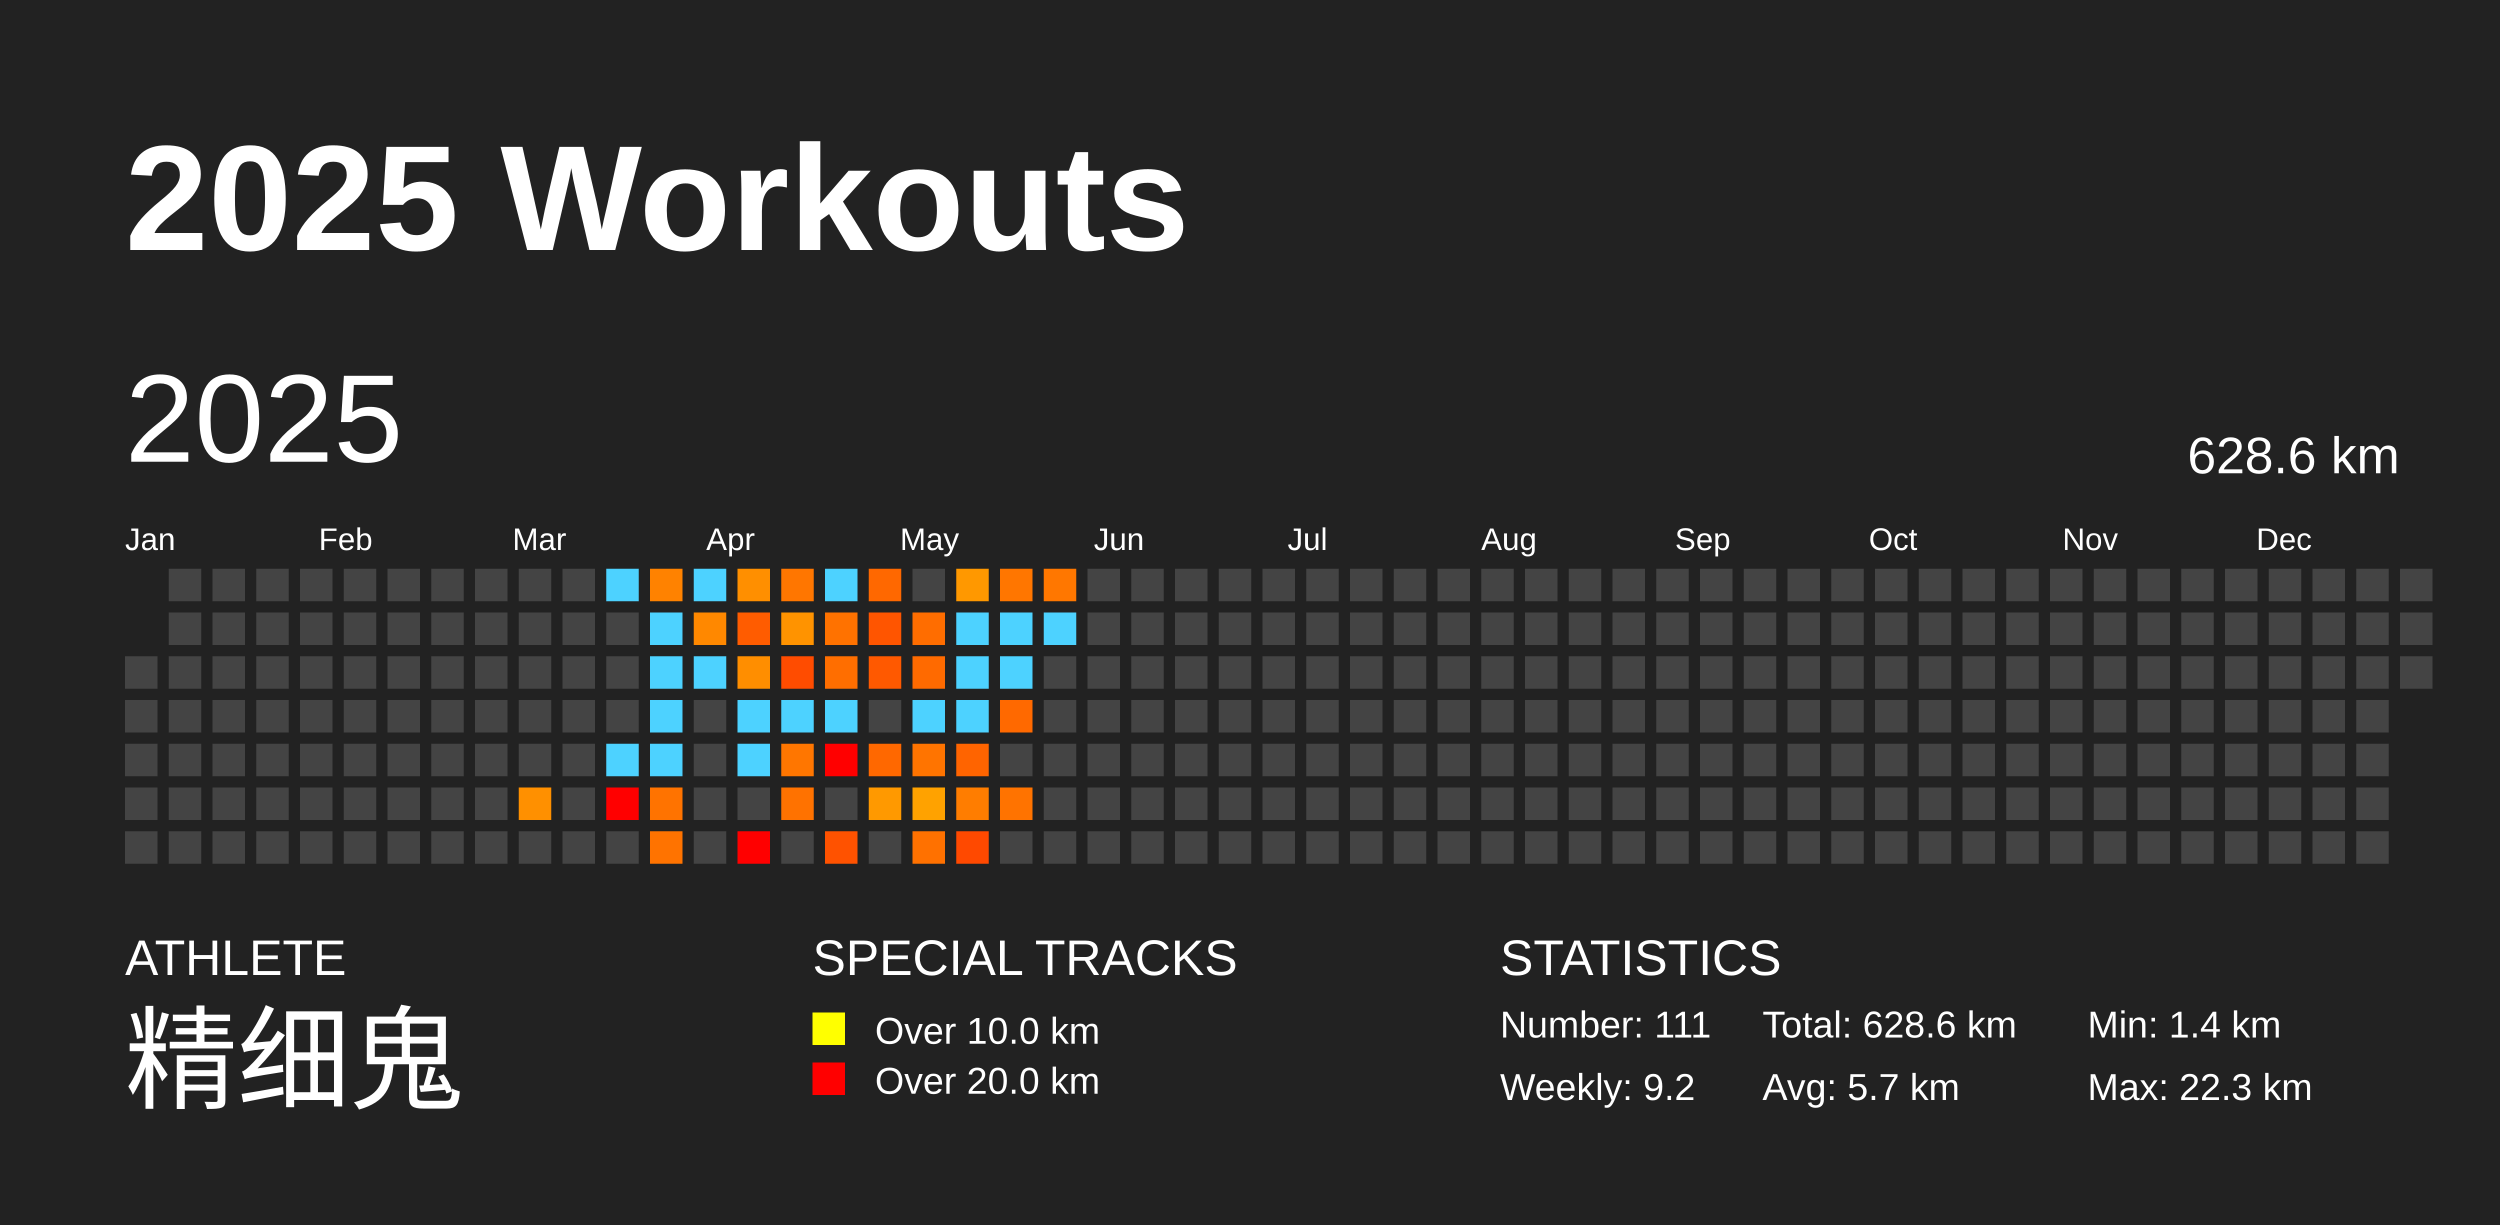
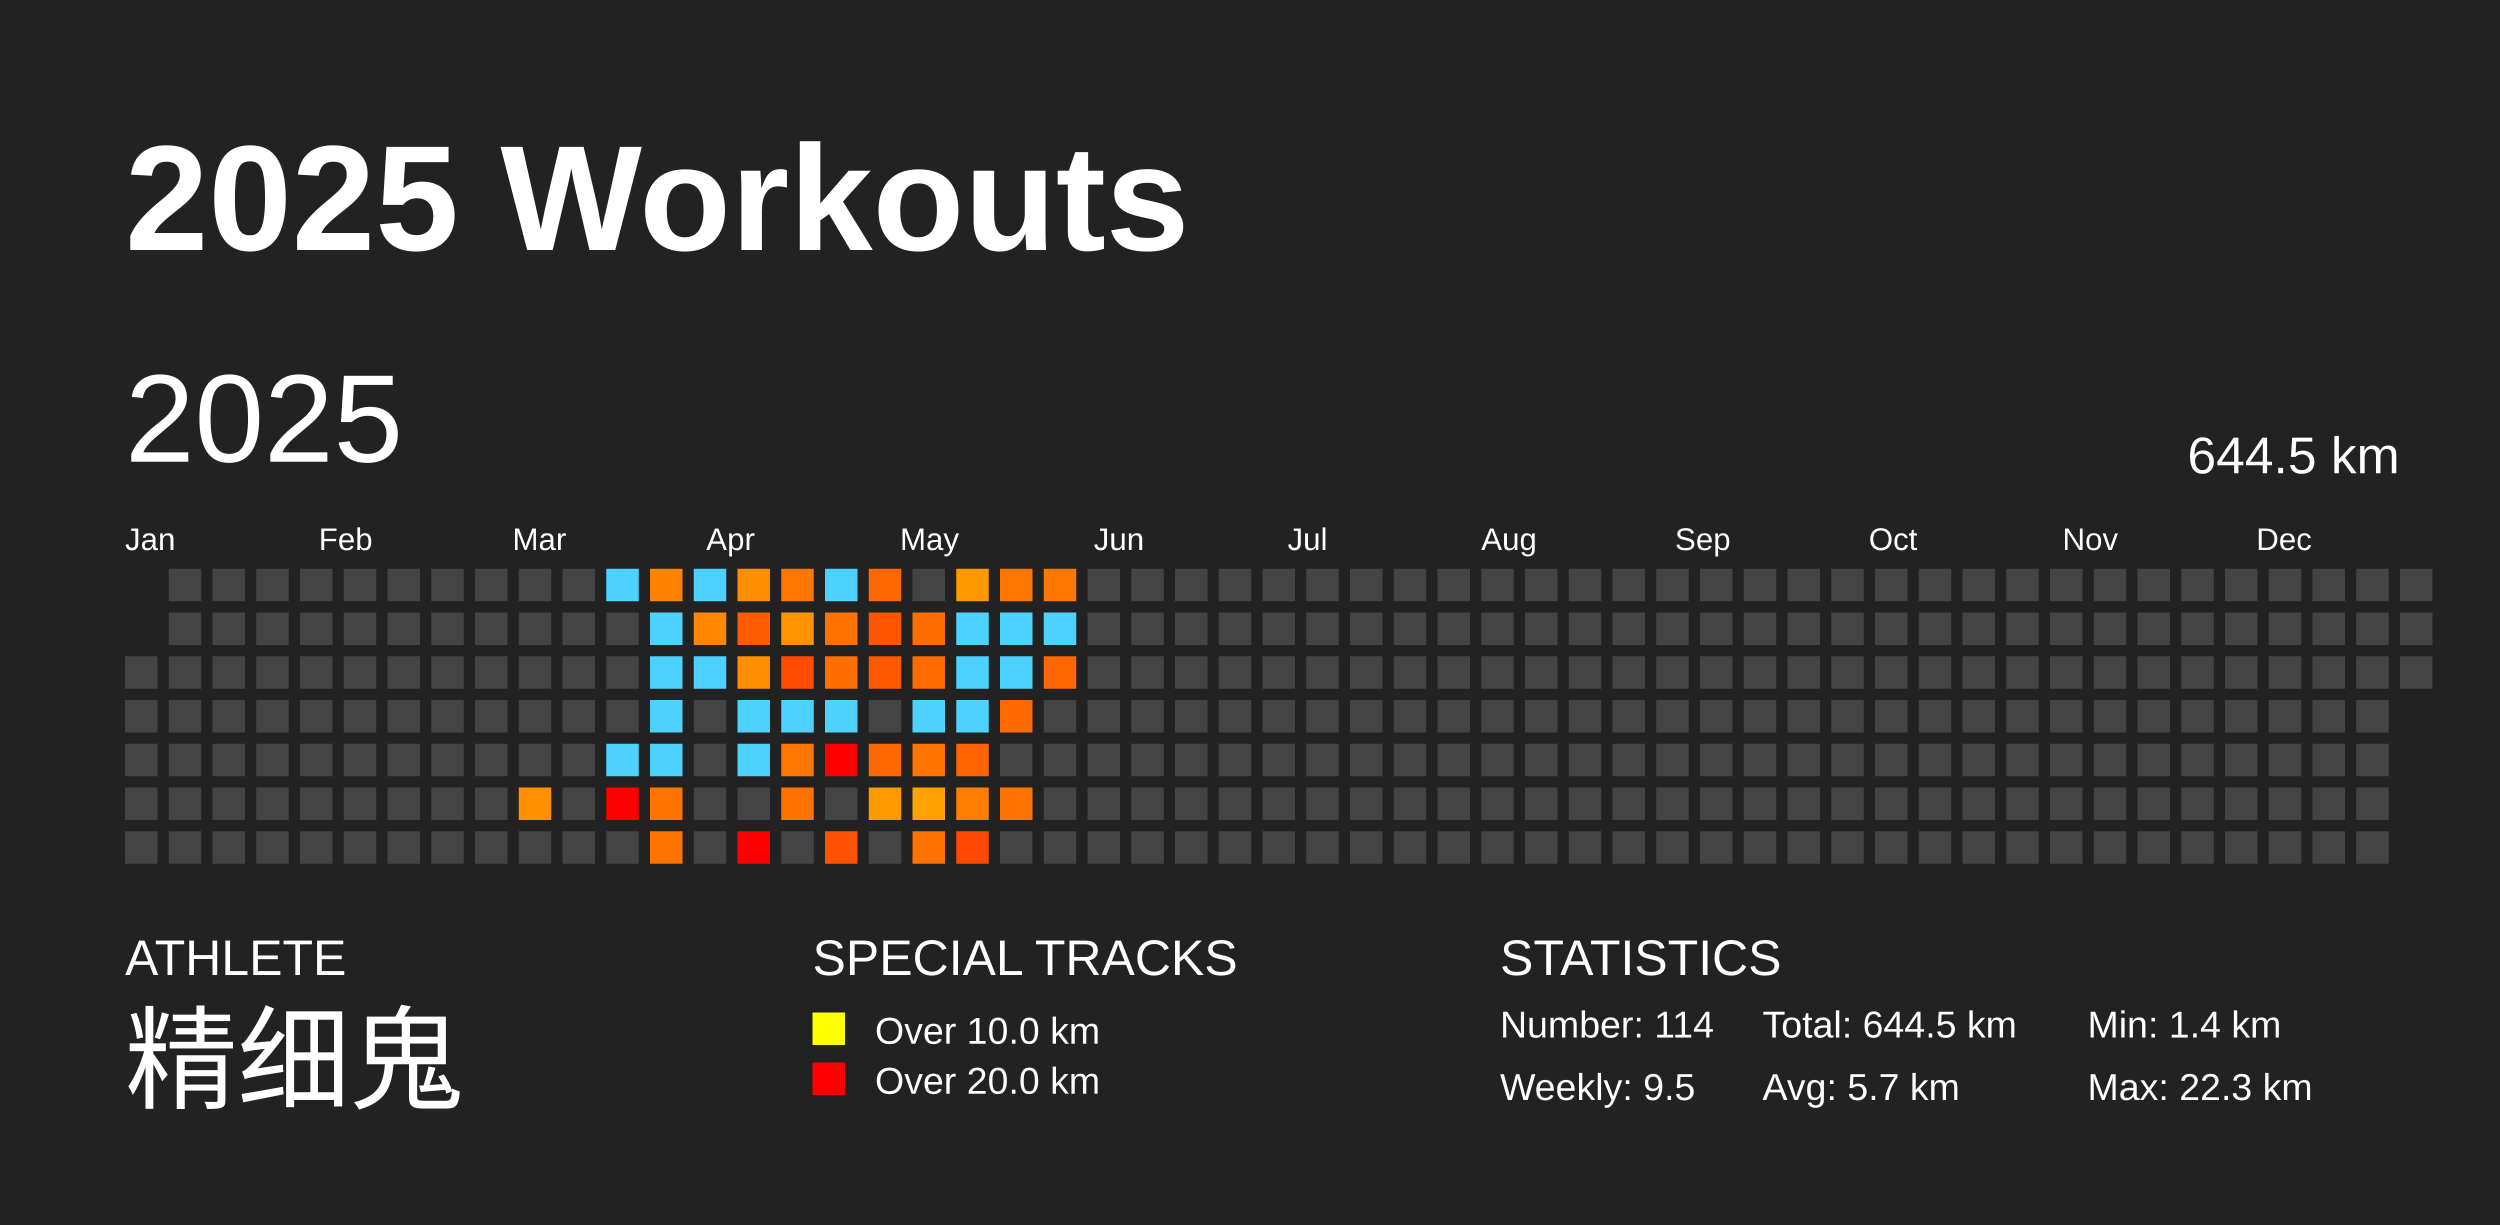
<svg xmlns="http://www.w3.org/2000/svg" baseProfile="full" height="98mm" version="1.1" viewBox="0,0,200,98" width="200mm">
  <defs />
  <rect fill="#222222" height="98" width="200" x="0" y="0" />
  <text fill="#FFFFFF" style="font-size:12px; font-family:Arial; font-weight:bold;" x="10" y="20">2025 Workouts</text>
  <text fill="#FFFFFF" style="font-size:4px; font-family:Arial" x="10" y="78">ATHLETE</text>
  <text fill="#FFFFFF" style="font-size:9px; font-family:Arial" x="10" y="88">精细鬼</text>
  <text fill="#FFFFFF" style="font-size:4px; font-family:Arial" x="65" y="78">SPECIAL TRACKS</text>
  <rect fill="yellow" height="2.6" width="2.6" x="65" y="81" />
  <text fill="#FFFFFF" style="font-size:3px; font-family:Arial" x="70" y="83.5">Over 10.0 km</text>
  <rect fill="red" height="2.6" width="2.6" x="65" y="85" />
  <text fill="#FFFFFF" style="font-size:3px; font-family:Arial" x="70" y="87.5">Over 20.0 km</text>
  <text fill="#FFFFFF" style="font-size:4px; font-family:Arial" x="120" y="78">STATISTICS</text>
-   <text fill="#FFFFFF" style="font-size:3px; font-family:Arial" x="120" y="83">Number: 111</text>
-   <text fill="#FFFFFF" style="font-size:3px; font-family:Arial" x="120" y="88">Weekly: 9.2</text>
-   <text fill="#FFFFFF" style="font-size:3px; font-family:Arial" x="141" y="83">Total: 628.6 km</text>
+   <text fill="#FFFFFF" style="font-size:3px; font-family:Arial" x="120" y="83">Number: 114</text>
+   <text fill="#FFFFFF" style="font-size:3px; font-family:Arial" x="120" y="88">Weekly: 9.5</text>
+   <text fill="#FFFFFF" style="font-size:3px; font-family:Arial" x="141" y="83">Total: 644.5 km</text>
  <text fill="#FFFFFF" style="font-size:3px; font-family:Arial" x="141" y="88">Avg: 5.7 km</text>
  <text fill="#FFFFFF" style="font-size:3px; font-family:Arial" x="167" y="83">Min: 1.4 km</text>
  <text fill="#FFFFFF" style="font-size:3px; font-family:Arial" x="167" y="88">Max: 22.3 km</text>
  <text dominant-baseline="hanging" fill="#FFFFFF" style="font-size:10.0px; font-family:Arial;" x="10" y="30">2025</text>
-   <text dominant-baseline="hanging" fill="#FFFFFF" style="font-size:4.125px; font-family:Arial;" x="175" y="35">628.6 km</text>
+   <text dominant-baseline="hanging" fill="#FFFFFF" style="font-size:4.125px; font-family:Arial;" x="175" y="35">644.5 km</text>
  <text fill="#FFFFFF" style="font-size:2.5px; font-family:Arial" x="10.0" y="44">Jan</text>
  <text fill="#FFFFFF" style="font-size:2.5px; font-family:Arial" x="25.5" y="44">Feb</text>
  <text fill="#FFFFFF" style="font-size:2.5px; font-family:Arial" x="41.0" y="44">Mar</text>
  <text fill="#FFFFFF" style="font-size:2.5px; font-family:Arial" x="56.5" y="44">Apr</text>
  <text fill="#FFFFFF" style="font-size:2.5px; font-family:Arial" x="72.0" y="44">May</text>
  <text fill="#FFFFFF" style="font-size:2.5px; font-family:Arial" x="87.5" y="44">Jun</text>
  <text fill="#FFFFFF" style="font-size:2.5px; font-family:Arial" x="103.0" y="44">Jul</text>
  <text fill="#FFFFFF" style="font-size:2.5px; font-family:Arial" x="118.5" y="44">Aug</text>
  <text fill="#FFFFFF" style="font-size:2.5px; font-family:Arial" x="134.0" y="44">Sep</text>
  <text fill="#FFFFFF" style="font-size:2.5px; font-family:Arial" x="149.5" y="44">Oct</text>
  <text fill="#FFFFFF" style="font-size:2.5px; font-family:Arial" x="165.0" y="44">Nov</text>
  <text fill="#FFFFFF" style="font-size:2.5px; font-family:Arial" x="180.5" y="44">Dec</text>
  <rect fill="#444444" height="2.6" width="2.6" x="10.0" y="52.5" />
  <rect fill="#444444" height="2.6" width="2.6" x="10.0" y="56.0" />
  <rect fill="#444444" height="2.6" width="2.6" x="10.0" y="59.5" />
  <rect fill="#444444" height="2.6" width="2.6" x="10.0" y="63.0" />
  <rect fill="#444444" height="2.6" width="2.6" x="10.0" y="66.5" />
  <rect fill="#444444" height="2.6" width="2.6" x="13.5" y="45.5" />
  <rect fill="#444444" height="2.6" width="2.6" x="13.5" y="49.0" />
  <rect fill="#444444" height="2.6" width="2.6" x="13.5" y="52.5" />
  <rect fill="#444444" height="2.6" width="2.6" x="13.5" y="56.0" />
  <rect fill="#444444" height="2.6" width="2.6" x="13.5" y="59.5" />
  <rect fill="#444444" height="2.6" width="2.6" x="13.5" y="63.0" />
  <rect fill="#444444" height="2.6" width="2.6" x="13.5" y="66.5" />
  <rect fill="#444444" height="2.6" width="2.6" x="17.0" y="45.5" />
  <rect fill="#444444" height="2.6" width="2.6" x="17.0" y="49.0" />
  <rect fill="#444444" height="2.6" width="2.6" x="17.0" y="52.5" />
  <rect fill="#444444" height="2.6" width="2.6" x="17.0" y="56.0" />
  <rect fill="#444444" height="2.6" width="2.6" x="17.0" y="59.5" />
  <rect fill="#444444" height="2.6" width="2.6" x="17.0" y="63.0" />
  <rect fill="#444444" height="2.6" width="2.6" x="17.0" y="66.5" />
  <rect fill="#444444" height="2.6" width="2.6" x="20.5" y="45.5" />
  <rect fill="#444444" height="2.6" width="2.6" x="20.5" y="49.0" />
  <rect fill="#444444" height="2.6" width="2.6" x="20.5" y="52.5" />
  <rect fill="#444444" height="2.6" width="2.6" x="20.5" y="56.0" />
  <rect fill="#444444" height="2.6" width="2.6" x="20.5" y="59.5" />
  <rect fill="#444444" height="2.6" width="2.6" x="20.5" y="63.0" />
  <rect fill="#444444" height="2.6" width="2.6" x="20.5" y="66.5" />
  <rect fill="#444444" height="2.6" width="2.6" x="24.0" y="45.5" />
  <rect fill="#444444" height="2.6" width="2.6" x="24.0" y="49.0" />
  <rect fill="#444444" height="2.6" width="2.6" x="24.0" y="52.5" />
  <rect fill="#444444" height="2.6" width="2.6" x="24.0" y="56.0" />
  <rect fill="#444444" height="2.6" width="2.6" x="24.0" y="59.5" />
  <rect fill="#444444" height="2.6" width="2.6" x="24.0" y="63.0" />
  <rect fill="#444444" height="2.6" width="2.6" x="24.0" y="66.5" />
  <rect fill="#444444" height="2.6" width="2.6" x="27.5" y="45.5" />
  <rect fill="#444444" height="2.6" width="2.6" x="27.5" y="49.0" />
  <rect fill="#444444" height="2.6" width="2.6" x="27.5" y="52.5" />
  <rect fill="#444444" height="2.6" width="2.6" x="27.5" y="56.0" />
  <rect fill="#444444" height="2.6" width="2.6" x="27.5" y="59.5" />
  <rect fill="#444444" height="2.6" width="2.6" x="27.5" y="63.0" />
  <rect fill="#444444" height="2.6" width="2.6" x="27.5" y="66.5" />
  <rect fill="#444444" height="2.6" width="2.6" x="31.0" y="45.5" />
  <rect fill="#444444" height="2.6" width="2.6" x="31.0" y="49.0" />
  <rect fill="#444444" height="2.6" width="2.6" x="31.0" y="52.5" />
  <rect fill="#444444" height="2.6" width="2.6" x="31.0" y="56.0" />
  <rect fill="#444444" height="2.6" width="2.6" x="31.0" y="59.5" />
  <rect fill="#444444" height="2.6" width="2.6" x="31.0" y="63.0" />
  <rect fill="#444444" height="2.6" width="2.6" x="31.0" y="66.5" />
  <rect fill="#444444" height="2.6" width="2.6" x="34.5" y="45.5" />
  <rect fill="#444444" height="2.6" width="2.6" x="34.5" y="49.0" />
  <rect fill="#444444" height="2.6" width="2.6" x="34.5" y="52.5" />
  <rect fill="#444444" height="2.6" width="2.6" x="34.5" y="56.0" />
  <rect fill="#444444" height="2.6" width="2.6" x="34.5" y="59.5" />
  <rect fill="#444444" height="2.6" width="2.6" x="34.5" y="63.0" />
  <rect fill="#444444" height="2.6" width="2.6" x="34.5" y="66.5" />
  <rect fill="#444444" height="2.6" width="2.6" x="38.0" y="45.5" />
  <rect fill="#444444" height="2.6" width="2.6" x="38.0" y="49.0" />
  <rect fill="#444444" height="2.6" width="2.6" x="38.0" y="52.5" />
  <rect fill="#444444" height="2.6" width="2.6" x="38.0" y="56.0" />
  <rect fill="#444444" height="2.6" width="2.6" x="38.0" y="59.5" />
  <rect fill="#444444" height="2.6" width="2.6" x="38.0" y="63.0" />
  <rect fill="#444444" height="2.6" width="2.6" x="38.0" y="66.5" />
  <rect fill="#444444" height="2.6" width="2.6" x="41.5" y="45.5" />
  <rect fill="#444444" height="2.6" width="2.6" x="41.5" y="49.0" />
  <rect fill="#444444" height="2.6" width="2.6" x="41.5" y="52.5" />
  <rect fill="#444444" height="2.6" width="2.6" x="41.5" y="56.0" />
  <rect fill="#444444" height="2.6" width="2.6" x="41.5" y="59.5" />
  <rect fill="#ff9000" height="2.6" width="2.6" x="41.5" y="63.0" />
  <rect fill="#444444" height="2.6" width="2.6" x="41.5" y="66.5" />
  <rect fill="#444444" height="2.6" width="2.6" x="45.0" y="45.5" />
  <rect fill="#444444" height="2.6" width="2.6" x="45.0" y="49.0" />
  <rect fill="#444444" height="2.6" width="2.6" x="45.0" y="52.5" />
  <rect fill="#444444" height="2.6" width="2.6" x="45.0" y="56.0" />
  <rect fill="#444444" height="2.6" width="2.6" x="45.0" y="59.5" />
  <rect fill="#444444" height="2.6" width="2.6" x="45.0" y="63.0" />
  <rect fill="#444444" height="2.6" width="2.6" x="45.0" y="66.5" />
  <rect fill="#4dd2ff" height="2.6" width="2.6" x="48.5" y="45.5" />
  <rect fill="#444444" height="2.6" width="2.6" x="48.5" y="49.0" />
  <rect fill="#444444" height="2.6" width="2.6" x="48.5" y="52.5" />
  <rect fill="#444444" height="2.6" width="2.6" x="48.5" y="56.0" />
  <rect fill="#4dd2ff" height="2.6" width="2.6" x="48.5" y="59.5" />
  <rect fill="red" height="2.6" width="2.6" x="48.5" y="63.0" />
  <rect fill="#444444" height="2.6" width="2.6" x="48.5" y="66.5" />
  <rect fill="#ff8200" height="2.6" width="2.6" x="52.0" y="45.5" />
  <rect fill="#4dd2ff" height="2.6" width="2.6" x="52.0" y="49.0" />
  <rect fill="#4dd2ff" height="2.6" width="2.6" x="52.0" y="52.5" />
  <rect fill="#4dd2ff" height="2.6" width="2.6" x="52.0" y="56.0" />
  <rect fill="#4dd2ff" height="2.6" width="2.6" x="52.0" y="59.5" />
  <rect fill="#ff7300" height="2.6" width="2.6" x="52.0" y="63.0" />
  <rect fill="#ff7300" height="2.6" width="2.6" x="52.0" y="66.5" />
  <rect fill="#4dd2ff" height="2.6" width="2.6" x="55.5" y="45.5" />
  <rect fill="#ff8800" height="2.6" width="2.6" x="55.5" y="49.0" />
  <rect fill="#4dd2ff" height="2.6" width="2.6" x="55.5" y="52.5" />
  <rect fill="#444444" height="2.6" width="2.6" x="55.5" y="56.0" />
  <rect fill="#444444" height="2.6" width="2.6" x="55.5" y="59.5" />
  <rect fill="#444444" height="2.6" width="2.6" x="55.5" y="63.0" />
  <rect fill="#444444" height="2.6" width="2.6" x="55.5" y="66.5" />
  <rect fill="#ff8f00" height="2.6" width="2.6" x="59.0" y="45.5" />
  <rect fill="#ff5c00" height="2.6" width="2.6" x="59.0" y="49.0" />
  <rect fill="#ff8e00" height="2.6" width="2.6" x="59.0" y="52.5" />
  <rect fill="#4dd2ff" height="2.6" width="2.6" x="59.0" y="56.0" />
  <rect fill="#4dd2ff" height="2.6" width="2.6" x="59.0" y="59.5" />
  <rect fill="#444444" height="2.6" width="2.6" x="59.0" y="63.0" />
  <rect fill="red" height="2.6" width="2.6" x="59.0" y="66.5" />
  <rect fill="#ff7600" height="2.6" width="2.6" x="62.5" y="45.5" />
  <rect fill="#ff9300" height="2.6" width="2.6" x="62.5" y="49.0" />
  <rect fill="#ff4c00" height="2.6" width="2.6" x="62.5" y="52.5" />
  <rect fill="#4dd2ff" height="2.6" width="2.6" x="62.5" y="56.0" />
  <rect fill="#ff7600" height="2.6" width="2.6" x="62.5" y="59.5" />
  <rect fill="#ff7200" height="2.6" width="2.6" x="62.5" y="63.0" />
  <rect fill="#444444" height="2.6" width="2.6" x="62.5" y="66.5" />
  <rect fill="#4dd2ff" height="2.6" width="2.6" x="66.0" y="45.5" />
  <rect fill="#ff7200" height="2.6" width="2.6" x="66.0" y="49.0" />
  <rect fill="#ff6e00" height="2.6" width="2.6" x="66.0" y="52.5" />
  <rect fill="#4dd2ff" height="2.6" width="2.6" x="66.0" y="56.0" />
  <rect fill="red" height="2.6" width="2.6" x="66.0" y="59.5" />
  <rect fill="#444444" height="2.6" width="2.6" x="66.0" y="63.0" />
  <rect fill="#ff5200" height="2.6" width="2.6" x="66.0" y="66.5" />
  <rect fill="#ff6800" height="2.6" width="2.6" x="69.5" y="45.5" />
  <rect fill="#ff5500" height="2.6" width="2.6" x="69.5" y="49.0" />
  <rect fill="#ff5900" height="2.6" width="2.6" x="69.5" y="52.5" />
  <rect fill="#444444" height="2.6" width="2.6" x="69.5" y="56.0" />
  <rect fill="#ff6800" height="2.6" width="2.6" x="69.5" y="59.5" />
  <rect fill="#ff9900" height="2.6" width="2.6" x="69.5" y="63.0" />
  <rect fill="#444444" height="2.6" width="2.6" x="69.5" y="66.5" />
  <rect fill="#444444" height="2.6" width="2.6" x="73.0" y="45.5" />
  <rect fill="#ff6d00" height="2.6" width="2.6" x="73.0" y="49.0" />
  <rect fill="#ff6a00" height="2.6" width="2.6" x="73.0" y="52.5" />
  <rect fill="#4dd2ff" height="2.6" width="2.6" x="73.0" y="56.0" />
  <rect fill="#ff7400" height="2.6" width="2.6" x="73.0" y="59.5" />
  <rect fill="#ffa200" height="2.6" width="2.6" x="73.0" y="63.0" />
  <rect fill="#ff7100" height="2.6" width="2.6" x="73.0" y="66.5" />
  <rect fill="#ff9800" height="2.6" width="2.6" x="76.5" y="45.5" />
  <rect fill="#4dd2ff" height="2.6" width="2.6" x="76.5" y="49.0" />
  <rect fill="#4dd2ff" height="2.6" width="2.6" x="76.5" y="52.5" />
  <rect fill="#4dd2ff" height="2.6" width="2.6" x="76.5" y="56.0" />
  <rect fill="#ff6400" height="2.6" width="2.6" x="76.5" y="59.5" />
  <rect fill="#ff7d00" height="2.6" width="2.6" x="76.5" y="63.0" />
  <rect fill="#ff4900" height="2.6" width="2.6" x="76.5" y="66.5" />
  <rect fill="#ff7600" height="2.6" width="2.6" x="80.0" y="45.5" />
  <rect fill="#4dd2ff" height="2.6" width="2.6" x="80.0" y="49.0" />
  <rect fill="#4dd2ff" height="2.6" width="2.6" x="80.0" y="52.5" />
  <rect fill="#ff6900" height="2.6" width="2.6" x="80.0" y="56.0" />
  <rect fill="#444444" height="2.6" width="2.6" x="80.0" y="59.5" />
  <rect fill="#ff7300" height="2.6" width="2.6" x="80.0" y="63.0" />
  <rect fill="#444444" height="2.6" width="2.6" x="80.0" y="66.5" />
  <rect fill="#ff7700" height="2.6" width="2.6" x="83.5" y="45.5" />
  <rect fill="#4dd2ff" height="2.6" width="2.6" x="83.5" y="49.0" />
-   <rect fill="#444444" height="2.6" width="2.6" x="83.5" y="52.5" />
+   <rect fill="#ff6500" height="2.6" width="2.6" x="83.5" y="52.5" />
  <rect fill="#444444" height="2.6" width="2.6" x="83.5" y="56.0" />
  <rect fill="#444444" height="2.6" width="2.6" x="83.5" y="59.5" />
  <rect fill="#444444" height="2.6" width="2.6" x="83.5" y="63.0" />
  <rect fill="#444444" height="2.6" width="2.6" x="83.5" y="66.5" />
  <rect fill="#444444" height="2.6" width="2.6" x="87.0" y="45.5" />
  <rect fill="#444444" height="2.6" width="2.6" x="87.0" y="49.0" />
  <rect fill="#444444" height="2.6" width="2.6" x="87.0" y="52.5" />
  <rect fill="#444444" height="2.6" width="2.6" x="87.0" y="56.0" />
  <rect fill="#444444" height="2.6" width="2.6" x="87.0" y="59.5" />
  <rect fill="#444444" height="2.6" width="2.6" x="87.0" y="63.0" />
  <rect fill="#444444" height="2.6" width="2.6" x="87.0" y="66.5" />
  <rect fill="#444444" height="2.6" width="2.6" x="90.5" y="45.5" />
  <rect fill="#444444" height="2.6" width="2.6" x="90.5" y="49.0" />
  <rect fill="#444444" height="2.6" width="2.6" x="90.5" y="52.5" />
  <rect fill="#444444" height="2.6" width="2.6" x="90.5" y="56.0" />
  <rect fill="#444444" height="2.6" width="2.6" x="90.5" y="59.5" />
  <rect fill="#444444" height="2.6" width="2.6" x="90.5" y="63.0" />
  <rect fill="#444444" height="2.6" width="2.6" x="90.5" y="66.5" />
  <rect fill="#444444" height="2.6" width="2.6" x="94.0" y="45.5" />
  <rect fill="#444444" height="2.6" width="2.6" x="94.0" y="49.0" />
  <rect fill="#444444" height="2.6" width="2.6" x="94.0" y="52.5" />
  <rect fill="#444444" height="2.6" width="2.6" x="94.0" y="56.0" />
  <rect fill="#444444" height="2.6" width="2.6" x="94.0" y="59.5" />
  <rect fill="#444444" height="2.6" width="2.6" x="94.0" y="63.0" />
  <rect fill="#444444" height="2.6" width="2.6" x="94.0" y="66.5" />
  <rect fill="#444444" height="2.6" width="2.6" x="97.5" y="45.5" />
  <rect fill="#444444" height="2.6" width="2.6" x="97.5" y="49.0" />
  <rect fill="#444444" height="2.6" width="2.6" x="97.5" y="52.5" />
  <rect fill="#444444" height="2.6" width="2.6" x="97.5" y="56.0" />
  <rect fill="#444444" height="2.6" width="2.6" x="97.5" y="59.5" />
  <rect fill="#444444" height="2.6" width="2.6" x="97.5" y="63.0" />
  <rect fill="#444444" height="2.6" width="2.6" x="97.5" y="66.5" />
  <rect fill="#444444" height="2.6" width="2.6" x="101.0" y="45.5" />
  <rect fill="#444444" height="2.6" width="2.6" x="101.0" y="49.0" />
  <rect fill="#444444" height="2.6" width="2.6" x="101.0" y="52.5" />
  <rect fill="#444444" height="2.6" width="2.6" x="101.0" y="56.0" />
  <rect fill="#444444" height="2.6" width="2.6" x="101.0" y="59.5" />
  <rect fill="#444444" height="2.6" width="2.6" x="101.0" y="63.0" />
  <rect fill="#444444" height="2.6" width="2.6" x="101.0" y="66.5" />
  <rect fill="#444444" height="2.6" width="2.6" x="104.5" y="45.5" />
  <rect fill="#444444" height="2.6" width="2.6" x="104.5" y="49.0" />
  <rect fill="#444444" height="2.6" width="2.6" x="104.5" y="52.5" />
  <rect fill="#444444" height="2.6" width="2.6" x="104.5" y="56.0" />
  <rect fill="#444444" height="2.6" width="2.6" x="104.5" y="59.5" />
  <rect fill="#444444" height="2.6" width="2.6" x="104.5" y="63.0" />
  <rect fill="#444444" height="2.6" width="2.6" x="104.5" y="66.5" />
  <rect fill="#444444" height="2.6" width="2.6" x="108.0" y="45.5" />
  <rect fill="#444444" height="2.6" width="2.6" x="108.0" y="49.0" />
  <rect fill="#444444" height="2.6" width="2.6" x="108.0" y="52.5" />
  <rect fill="#444444" height="2.6" width="2.6" x="108.0" y="56.0" />
  <rect fill="#444444" height="2.6" width="2.6" x="108.0" y="59.5" />
  <rect fill="#444444" height="2.6" width="2.6" x="108.0" y="63.0" />
  <rect fill="#444444" height="2.6" width="2.6" x="108.0" y="66.5" />
  <rect fill="#444444" height="2.6" width="2.6" x="111.5" y="45.5" />
  <rect fill="#444444" height="2.6" width="2.6" x="111.5" y="49.0" />
  <rect fill="#444444" height="2.6" width="2.6" x="111.5" y="52.5" />
  <rect fill="#444444" height="2.6" width="2.6" x="111.5" y="56.0" />
  <rect fill="#444444" height="2.6" width="2.6" x="111.5" y="59.5" />
  <rect fill="#444444" height="2.6" width="2.6" x="111.5" y="63.0" />
  <rect fill="#444444" height="2.6" width="2.6" x="111.5" y="66.5" />
  <rect fill="#444444" height="2.6" width="2.6" x="115.0" y="45.5" />
  <rect fill="#444444" height="2.6" width="2.6" x="115.0" y="49.0" />
  <rect fill="#444444" height="2.6" width="2.6" x="115.0" y="52.5" />
  <rect fill="#444444" height="2.6" width="2.6" x="115.0" y="56.0" />
  <rect fill="#444444" height="2.6" width="2.6" x="115.0" y="59.5" />
  <rect fill="#444444" height="2.6" width="2.6" x="115.0" y="63.0" />
  <rect fill="#444444" height="2.6" width="2.6" x="115.0" y="66.5" />
  <rect fill="#444444" height="2.6" width="2.6" x="118.5" y="45.5" />
  <rect fill="#444444" height="2.6" width="2.6" x="118.5" y="49.0" />
  <rect fill="#444444" height="2.6" width="2.6" x="118.5" y="52.5" />
  <rect fill="#444444" height="2.6" width="2.6" x="118.5" y="56.0" />
  <rect fill="#444444" height="2.6" width="2.6" x="118.5" y="59.5" />
  <rect fill="#444444" height="2.6" width="2.6" x="118.5" y="63.0" />
  <rect fill="#444444" height="2.6" width="2.6" x="118.5" y="66.5" />
  <rect fill="#444444" height="2.6" width="2.6" x="122.0" y="45.5" />
  <rect fill="#444444" height="2.6" width="2.6" x="122.0" y="49.0" />
  <rect fill="#444444" height="2.6" width="2.6" x="122.0" y="52.5" />
  <rect fill="#444444" height="2.6" width="2.6" x="122.0" y="56.0" />
  <rect fill="#444444" height="2.6" width="2.6" x="122.0" y="59.5" />
  <rect fill="#444444" height="2.6" width="2.6" x="122.0" y="63.0" />
  <rect fill="#444444" height="2.6" width="2.6" x="122.0" y="66.5" />
  <rect fill="#444444" height="2.6" width="2.6" x="125.5" y="45.5" />
  <rect fill="#444444" height="2.6" width="2.6" x="125.5" y="49.0" />
  <rect fill="#444444" height="2.6" width="2.6" x="125.5" y="52.5" />
  <rect fill="#444444" height="2.6" width="2.6" x="125.5" y="56.0" />
  <rect fill="#444444" height="2.6" width="2.6" x="125.5" y="59.5" />
  <rect fill="#444444" height="2.6" width="2.6" x="125.5" y="63.0" />
  <rect fill="#444444" height="2.6" width="2.6" x="125.5" y="66.5" />
  <rect fill="#444444" height="2.6" width="2.6" x="129.0" y="45.5" />
  <rect fill="#444444" height="2.6" width="2.6" x="129.0" y="49.0" />
  <rect fill="#444444" height="2.6" width="2.6" x="129.0" y="52.5" />
  <rect fill="#444444" height="2.6" width="2.6" x="129.0" y="56.0" />
  <rect fill="#444444" height="2.6" width="2.6" x="129.0" y="59.5" />
  <rect fill="#444444" height="2.6" width="2.6" x="129.0" y="63.0" />
  <rect fill="#444444" height="2.6" width="2.6" x="129.0" y="66.5" />
  <rect fill="#444444" height="2.6" width="2.6" x="132.5" y="45.5" />
  <rect fill="#444444" height="2.6" width="2.6" x="132.5" y="49.0" />
  <rect fill="#444444" height="2.6" width="2.6" x="132.5" y="52.5" />
  <rect fill="#444444" height="2.6" width="2.6" x="132.5" y="56.0" />
  <rect fill="#444444" height="2.6" width="2.6" x="132.5" y="59.5" />
  <rect fill="#444444" height="2.6" width="2.6" x="132.5" y="63.0" />
  <rect fill="#444444" height="2.6" width="2.6" x="132.5" y="66.5" />
  <rect fill="#444444" height="2.6" width="2.6" x="136.0" y="45.5" />
  <rect fill="#444444" height="2.6" width="2.6" x="136.0" y="49.0" />
  <rect fill="#444444" height="2.6" width="2.6" x="136.0" y="52.5" />
  <rect fill="#444444" height="2.6" width="2.6" x="136.0" y="56.0" />
  <rect fill="#444444" height="2.6" width="2.6" x="136.0" y="59.5" />
  <rect fill="#444444" height="2.6" width="2.6" x="136.0" y="63.0" />
  <rect fill="#444444" height="2.6" width="2.6" x="136.0" y="66.5" />
  <rect fill="#444444" height="2.6" width="2.6" x="139.5" y="45.5" />
  <rect fill="#444444" height="2.6" width="2.6" x="139.5" y="49.0" />
  <rect fill="#444444" height="2.6" width="2.6" x="139.5" y="52.5" />
  <rect fill="#444444" height="2.6" width="2.6" x="139.5" y="56.0" />
  <rect fill="#444444" height="2.6" width="2.6" x="139.5" y="59.5" />
  <rect fill="#444444" height="2.6" width="2.6" x="139.5" y="63.0" />
  <rect fill="#444444" height="2.6" width="2.6" x="139.5" y="66.5" />
  <rect fill="#444444" height="2.6" width="2.6" x="143.0" y="45.5" />
  <rect fill="#444444" height="2.6" width="2.6" x="143.0" y="49.0" />
  <rect fill="#444444" height="2.6" width="2.6" x="143.0" y="52.5" />
  <rect fill="#444444" height="2.6" width="2.6" x="143.0" y="56.0" />
  <rect fill="#444444" height="2.6" width="2.6" x="143.0" y="59.5" />
  <rect fill="#444444" height="2.6" width="2.6" x="143.0" y="63.0" />
  <rect fill="#444444" height="2.6" width="2.6" x="143.0" y="66.5" />
  <rect fill="#444444" height="2.6" width="2.6" x="146.5" y="45.5" />
  <rect fill="#444444" height="2.6" width="2.6" x="146.5" y="49.0" />
  <rect fill="#444444" height="2.6" width="2.6" x="146.5" y="52.5" />
  <rect fill="#444444" height="2.6" width="2.6" x="146.5" y="56.0" />
  <rect fill="#444444" height="2.6" width="2.6" x="146.5" y="59.5" />
  <rect fill="#444444" height="2.6" width="2.6" x="146.5" y="63.0" />
  <rect fill="#444444" height="2.6" width="2.6" x="146.5" y="66.5" />
  <rect fill="#444444" height="2.6" width="2.6" x="150.0" y="45.5" />
  <rect fill="#444444" height="2.6" width="2.6" x="150.0" y="49.0" />
  <rect fill="#444444" height="2.6" width="2.6" x="150.0" y="52.5" />
  <rect fill="#444444" height="2.6" width="2.6" x="150.0" y="56.0" />
  <rect fill="#444444" height="2.6" width="2.6" x="150.0" y="59.5" />
  <rect fill="#444444" height="2.6" width="2.6" x="150.0" y="63.0" />
  <rect fill="#444444" height="2.6" width="2.6" x="150.0" y="66.5" />
  <rect fill="#444444" height="2.6" width="2.6" x="153.5" y="45.5" />
  <rect fill="#444444" height="2.6" width="2.6" x="153.5" y="49.0" />
  <rect fill="#444444" height="2.6" width="2.6" x="153.5" y="52.5" />
  <rect fill="#444444" height="2.6" width="2.6" x="153.5" y="56.0" />
  <rect fill="#444444" height="2.6" width="2.6" x="153.5" y="59.5" />
  <rect fill="#444444" height="2.6" width="2.6" x="153.5" y="63.0" />
  <rect fill="#444444" height="2.6" width="2.6" x="153.5" y="66.5" />
  <rect fill="#444444" height="2.6" width="2.6" x="157.0" y="45.5" />
  <rect fill="#444444" height="2.6" width="2.6" x="157.0" y="49.0" />
  <rect fill="#444444" height="2.6" width="2.6" x="157.0" y="52.5" />
  <rect fill="#444444" height="2.6" width="2.6" x="157.0" y="56.0" />
  <rect fill="#444444" height="2.6" width="2.6" x="157.0" y="59.5" />
  <rect fill="#444444" height="2.6" width="2.6" x="157.0" y="63.0" />
  <rect fill="#444444" height="2.6" width="2.6" x="157.0" y="66.5" />
  <rect fill="#444444" height="2.6" width="2.6" x="160.5" y="45.5" />
  <rect fill="#444444" height="2.6" width="2.6" x="160.5" y="49.0" />
  <rect fill="#444444" height="2.6" width="2.6" x="160.5" y="52.5" />
  <rect fill="#444444" height="2.6" width="2.6" x="160.5" y="56.0" />
  <rect fill="#444444" height="2.6" width="2.6" x="160.5" y="59.5" />
  <rect fill="#444444" height="2.6" width="2.6" x="160.5" y="63.0" />
  <rect fill="#444444" height="2.6" width="2.6" x="160.5" y="66.5" />
  <rect fill="#444444" height="2.6" width="2.6" x="164.0" y="45.5" />
  <rect fill="#444444" height="2.6" width="2.6" x="164.0" y="49.0" />
  <rect fill="#444444" height="2.6" width="2.6" x="164.0" y="52.5" />
  <rect fill="#444444" height="2.6" width="2.6" x="164.0" y="56.0" />
  <rect fill="#444444" height="2.6" width="2.6" x="164.0" y="59.5" />
  <rect fill="#444444" height="2.6" width="2.6" x="164.0" y="63.0" />
  <rect fill="#444444" height="2.6" width="2.6" x="164.0" y="66.5" />
  <rect fill="#444444" height="2.6" width="2.6" x="167.5" y="45.5" />
  <rect fill="#444444" height="2.6" width="2.6" x="167.5" y="49.0" />
  <rect fill="#444444" height="2.6" width="2.6" x="167.5" y="52.5" />
  <rect fill="#444444" height="2.6" width="2.6" x="167.5" y="56.0" />
  <rect fill="#444444" height="2.6" width="2.6" x="167.5" y="59.5" />
  <rect fill="#444444" height="2.6" width="2.6" x="167.5" y="63.0" />
  <rect fill="#444444" height="2.6" width="2.6" x="167.5" y="66.5" />
  <rect fill="#444444" height="2.6" width="2.6" x="171.0" y="45.5" />
  <rect fill="#444444" height="2.6" width="2.6" x="171.0" y="49.0" />
  <rect fill="#444444" height="2.6" width="2.6" x="171.0" y="52.5" />
  <rect fill="#444444" height="2.6" width="2.6" x="171.0" y="56.0" />
  <rect fill="#444444" height="2.6" width="2.6" x="171.0" y="59.5" />
  <rect fill="#444444" height="2.6" width="2.6" x="171.0" y="63.0" />
  <rect fill="#444444" height="2.6" width="2.6" x="171.0" y="66.5" />
  <rect fill="#444444" height="2.6" width="2.6" x="174.5" y="45.5" />
  <rect fill="#444444" height="2.6" width="2.6" x="174.5" y="49.0" />
  <rect fill="#444444" height="2.6" width="2.6" x="174.5" y="52.5" />
  <rect fill="#444444" height="2.6" width="2.6" x="174.5" y="56.0" />
  <rect fill="#444444" height="2.6" width="2.6" x="174.5" y="59.5" />
  <rect fill="#444444" height="2.6" width="2.6" x="174.5" y="63.0" />
  <rect fill="#444444" height="2.6" width="2.6" x="174.5" y="66.5" />
  <rect fill="#444444" height="2.6" width="2.6" x="178.0" y="45.5" />
  <rect fill="#444444" height="2.6" width="2.6" x="178.0" y="49.0" />
  <rect fill="#444444" height="2.6" width="2.6" x="178.0" y="52.5" />
  <rect fill="#444444" height="2.6" width="2.6" x="178.0" y="56.0" />
  <rect fill="#444444" height="2.6" width="2.6" x="178.0" y="59.5" />
  <rect fill="#444444" height="2.6" width="2.6" x="178.0" y="63.0" />
  <rect fill="#444444" height="2.6" width="2.6" x="178.0" y="66.5" />
  <rect fill="#444444" height="2.6" width="2.6" x="181.5" y="45.5" />
  <rect fill="#444444" height="2.6" width="2.6" x="181.5" y="49.0" />
  <rect fill="#444444" height="2.6" width="2.6" x="181.5" y="52.5" />
  <rect fill="#444444" height="2.6" width="2.6" x="181.5" y="56.0" />
  <rect fill="#444444" height="2.6" width="2.6" x="181.5" y="59.5" />
  <rect fill="#444444" height="2.6" width="2.6" x="181.5" y="63.0" />
  <rect fill="#444444" height="2.6" width="2.6" x="181.5" y="66.5" />
  <rect fill="#444444" height="2.6" width="2.6" x="185.0" y="45.5" />
  <rect fill="#444444" height="2.6" width="2.6" x="185.0" y="49.0" />
  <rect fill="#444444" height="2.6" width="2.6" x="185.0" y="52.5" />
  <rect fill="#444444" height="2.6" width="2.6" x="185.0" y="56.0" />
  <rect fill="#444444" height="2.6" width="2.6" x="185.0" y="59.5" />
  <rect fill="#444444" height="2.6" width="2.6" x="185.0" y="63.0" />
  <rect fill="#444444" height="2.6" width="2.6" x="185.0" y="66.5" />
  <rect fill="#444444" height="2.6" width="2.6" x="188.5" y="45.5" />
  <rect fill="#444444" height="2.6" width="2.6" x="188.5" y="49.0" />
  <rect fill="#444444" height="2.6" width="2.6" x="188.5" y="52.5" />
  <rect fill="#444444" height="2.6" width="2.6" x="188.5" y="56.0" />
  <rect fill="#444444" height="2.6" width="2.6" x="188.5" y="59.5" />
  <rect fill="#444444" height="2.6" width="2.6" x="188.5" y="63.0" />
  <rect fill="#444444" height="2.6" width="2.6" x="188.5" y="66.5" />
  <rect fill="#444444" height="2.6" width="2.6" x="192.0" y="45.5" />
  <rect fill="#444444" height="2.6" width="2.6" x="192.0" y="49.0" />
  <rect fill="#444444" height="2.6" width="2.6" x="192.0" y="52.5" />
</svg>
